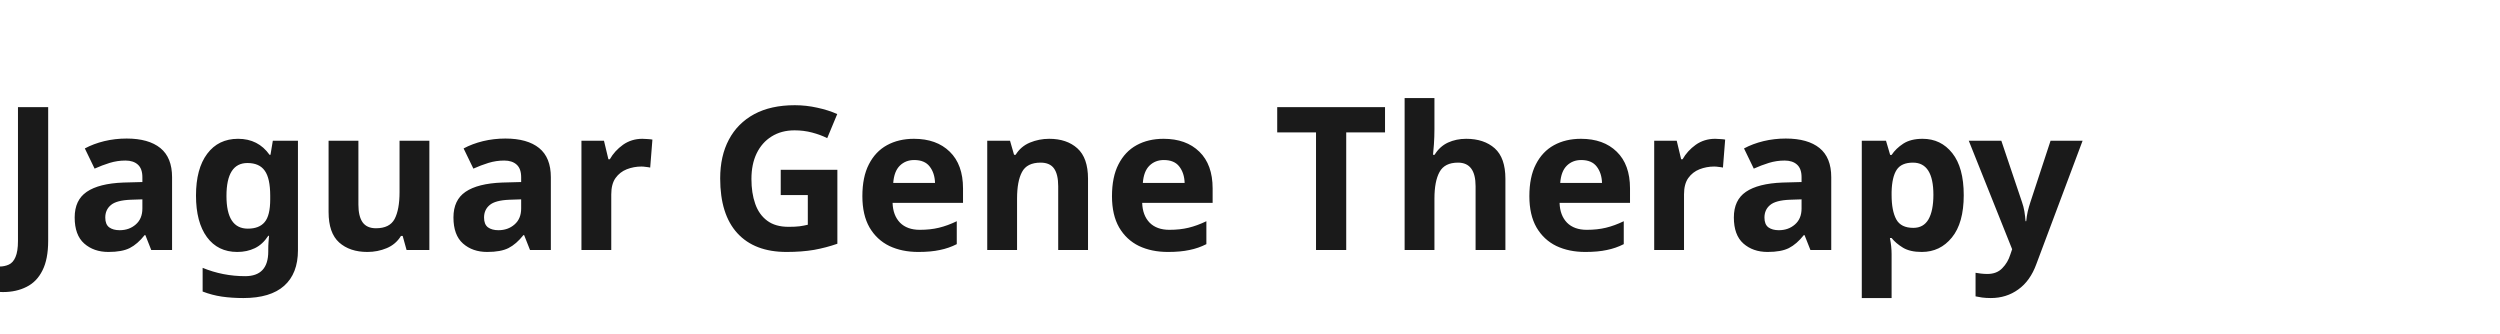
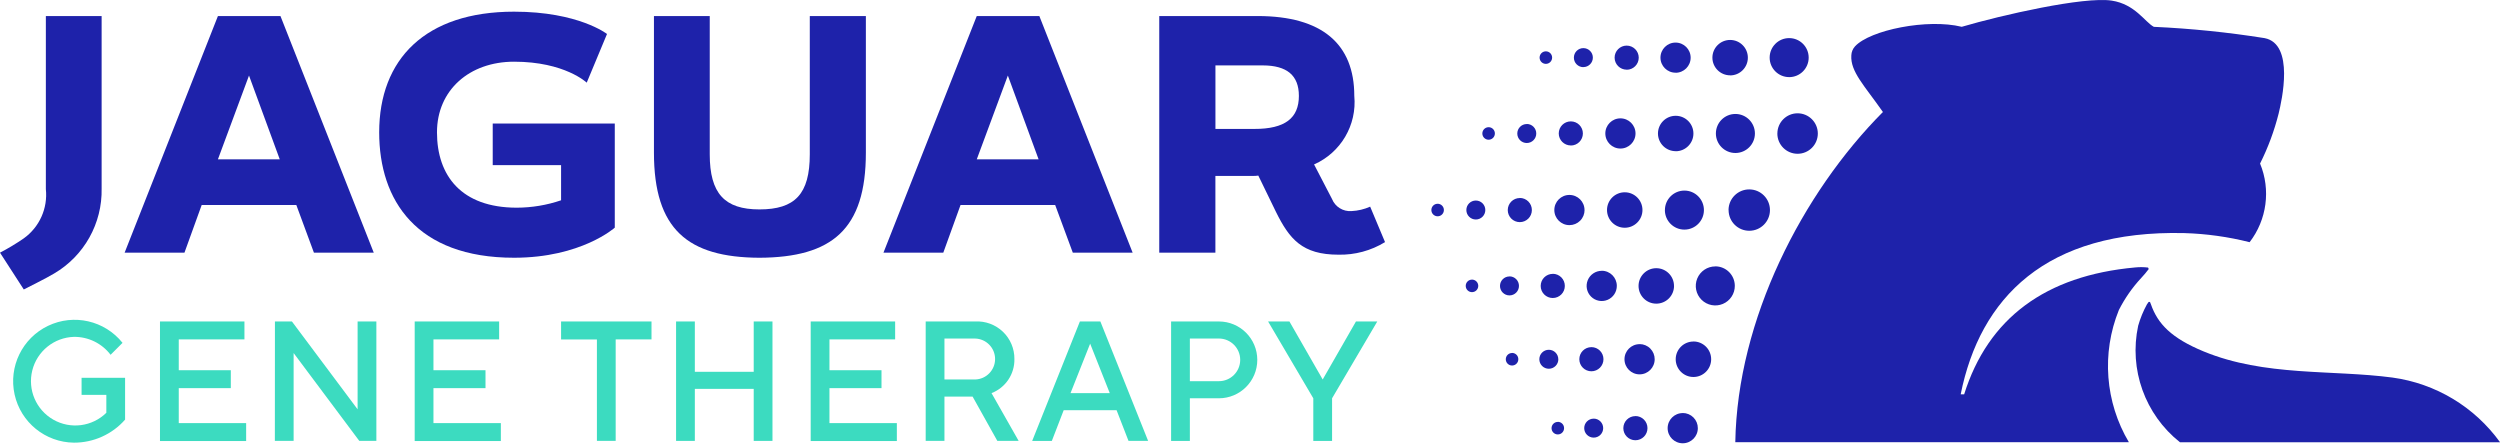
- <svg xmlns="http://www.w3.org/2000/svg" viewBox="0 0 300 40">
-   <text x="0" y="30" font-family="system-ui,sans-serif" font-size="24" font-weight="600" fill="#1A1A1A">Jaguar Gene Therapy</text>
+ <svg xmlns="http://www.w3.org/2000/svg" width="169.223" height="30" viewBox="0 0 169.223 30">
+   <g id="logo" transform="translate(-193.255 -114.053)">
+     <g id="logo_icon" transform="translate(310.715 114.053)">
+       <path id="Path_3719" d="M432.746,121.553a.424.424,0,1,1,.424.424A.424.424,0,0,1,432.746,121.553Zm2.963.642a.642.642,0,1,0-.642-.642A.642.642,0,0,0,435.708,122.2Zm2.8,8.475a1.2,1.2,0,1,0,1.2,1.2A1.2,1.2,0,0,0,438.509,130.67Zm-.292-2.961a1.022,1.022,0,1,0-1.022-1.022A1.022,1.022,0,0,0,438.218,127.709Zm-3.359-.205a.817.817,0,1,0-.816-.817A.817.817,0,0,0,434.859,127.5Zm-6.428,3.724a.642.642,0,1,0,.642.642A.642.642,0,0,0,428.431,131.228Zm-2.586.219a.424.424,0,1,0,.424.423A.424.424,0,0,0,425.845,131.446Zm2.326,5.134a.424.424,0,1,0,.424.424A.424.424,0,0,0,428.17,136.58Zm16.509-9.893a1.321,1.321,0,1,0,1.32-1.32A1.321,1.321,0,0,0,444.679,126.687Zm-15.384-.424a.424.424,0,1,0,.424.424A.424.424,0,0,0,429.3,126.263Zm20.344-3.389a1.321,1.321,0,1,0-1.321-1.321A1.32,1.32,0,0,0,449.639,122.874Zm-4.1,9a1.4,1.4,0,1,0,1.4-1.4A1.4,1.4,0,0,0,445.535,131.869Zm-6.9-9.5a.817.817,0,1,0-.816-.817A.817.817,0,0,0,438.639,122.37Zm10.2,4.317a1.37,1.37,0,1,0,1.37-1.369A1.369,1.369,0,0,0,448.841,126.687Zm-6.881,1.2a1.2,1.2,0,1,0-1.2-1.2A1.2,1.2,0,0,0,441.96,127.887Zm-.009-5.312a1.022,1.022,0,1,0-1.022-1.022A1.022,1.022,0,0,0,441.951,122.575Zm3.694.178a1.2,1.2,0,1,0-1.2-1.2A1.2,1.2,0,0,0,445.645,122.753Zm-4.416,9.116a1.321,1.321,0,1,0,1.321-1.32A1.321,1.321,0,0,0,441.229,131.869Zm-10.52,4.492a.642.642,0,1,0,.642.642A.642.642,0,0,0,430.709,136.361Zm8.807,4.584a1.022,1.022,0,1,0,1.022,1.022A1.022,1.022,0,0,0,439.516,140.945Zm2.33-3.942a1.2,1.2,0,1,0-1.2,1.2A1.2,1.2,0,0,0,441.846,137Zm.591,8.607a1.022,1.022,0,1,0,1.022,1.022A1.022,1.022,0,0,0,442.436,145.61Zm-5.485-9.629A1.022,1.022,0,1,0,437.973,137,1.022,1.022,0,0,0,436.952,135.981Zm-6.068,5.562a.424.424,0,1,0,.424.424A.423.423,0,0,0,430.883,141.543Zm13.756-5.861A1.321,1.321,0,1,0,445.96,137,1.321,1.321,0,0,0,444.64,135.683Zm-1.479,5.085a1.2,1.2,0,1,0,1.2,1.2A1.2,1.2,0,0,0,443.161,140.768Zm-3.928,5.048a.817.817,0,1,0,.817.816A.816.816,0,0,0,439.233,145.816Zm-5.252.393a.424.424,0,1,0,.424.424A.423.423,0,0,0,433.982,146.208Zm.033-4.241a.642.642,0,1,0-.642.642A.643.643,0,0,0,434.015,141.967Zm-2.134-15.922a.642.642,0,1,0,.642.642A.642.642,0,0,0,431.88,126.045Zm-.471,5.008a.816.816,0,1,0,.816.816A.817.817,0,0,0,431.409,131.053Zm2.231,5.134a.817.817,0,1,0,.816.817A.817.817,0,0,0,433.641,136.187Zm2.77,9.8a.642.642,0,1,0,.642.642A.642.642,0,0,0,436.411,145.99Zm-.621-14.121a1.022,1.022,0,1,0-1.022,1.022A1.022,1.022,0,0,0,435.79,131.869Zm.465,9.281a.817.817,0,1,0,.817.816A.816.816,0,0,0,436.254,141.151Z" transform="translate(-445.992 -117.654)" fill="#1e22aa" />
+       <path id="Path_3720" d="M510.543,116.634a67.058,67.058,0,0,0-7.5-.765c-.6-.316-1.262-1.531-2.85-1.774-1.879-.289-7.446.977-10.152,1.772-2.31-.571-6.21.216-7.228,1.327a.956.956,0,0,0-.246.606c-.073,1.106.9,2.06,2.138,3.834-5.461,5.494-9.854,14.039-9.992,22.353h26.641a10.113,10.113,0,0,1-.679-8.946,9.5,9.5,0,0,1,1.512-2.17,7.015,7.015,0,0,0,.511-.607l-.046-.1a3.862,3.862,0,0,0-.869-.008c-6.074.55-9.957,3.435-11.58,8.591h-.234c1.306-6.515,5.76-11.137,15.132-10.916a20.528,20.528,0,0,1,4.426.616,5.365,5.365,0,0,0,.707-5.323,16.578,16.578,0,0,0,1.257-3.384C511.7,120.878,512.58,117.031,510.543,116.634Z" transform="translate(-474.712 -114.053)" fill="#1e22aa" />
+       <path id="Path_3721" d="M557.02,168.146c-4.108-.544-8.637-.061-12.783-1.769-2.178-.9-3.108-1.863-3.568-3.189a1.694,1.694,0,0,0-.064-.16h-.091a1.487,1.487,0,0,0-.115.162,6.926,6.926,0,0,0-.594,1.449,7.937,7.937,0,0,0,2.827,7.885H564.3A10.781,10.781,0,0,0,557.02,168.146Z" transform="translate(-512.534 -142.589)" fill="#1e22aa" />
+     </g>
+     <g id="sub_title" transform="translate(193.987 135.702)">
+       <path id="Path_3722" d="M199.8,169.854h2.945v2.829a4.588,4.588,0,0,1-3.464,1.559,4.158,4.158,0,1,1,3.291-6.756l-.808.808a3.074,3.074,0,0,0-2.482-1.213,3,3,0,1,0,2.194,5.139v-1.213H199.8Z" transform="translate(-195.01 -165.928)" fill="#3cdbc0" />
+       <path id="Path_3723" d="M219.2,166.2h5.717v1.213h-4.446V169.5h3.523v1.213h-3.523v2.367h4.561v1.213H219.2Z" transform="translate(-209.103 -166.089)" fill="#3cdbc0" />
+       <path id="Path_3724" d="M237.85,166.2H239l4.446,5.947V166.2h1.27v8.084h-1.155l-4.446-5.947v5.947h-1.27Z" transform="translate(-219.972 -166.089)" fill="#3cdbc0" />
+       <path id="Path_3725" d="M260.516,166.2h5.716v1.213h-4.446V169.5h3.523v1.213h-3.523v2.367h4.562v1.213h-5.832Z" transform="translate(-233.178 -166.089)" fill="#3cdbc0" />
+       <path id="Path_3726" d="M286.686,167.417h-2.425V166.2h6.121v1.213h-2.425v6.871h-1.27Z" transform="translate(-247.014 -166.089)" fill="#3cdbc0" />
+       <path id="Path_3727" d="M302.912,166.2h1.27v3.407h3.985V166.2h1.27v8.084h-1.27v-3.522h-3.985v3.522h-1.27Z" transform="translate(-257.881 -166.089)" fill="#3cdbc0" />
+       <path id="Path_3728" d="M324.748,166.2h5.716v1.213h-4.446V169.5h3.523v1.213h-3.523v2.367h4.562v1.213h-5.832Z" transform="translate(-270.605 -166.089)" fill="#3cdbc0" />
+       <path id="Path_3729" d="M343.4,166.2h3.349a2.52,2.52,0,0,1,2.656,2.541,2.421,2.421,0,0,1-1.548,2.309l1.836,3.234h-1.443l-1.675-3H344.67v3H343.4Zm3.349,3.927a1.386,1.386,0,0,0,0-2.771H344.67v2.771Z" transform="translate(-281.473 -166.089)" fill="#3cdbc0" />
+       <path id="Path_3730" d="M363.9,166.2h1.386l3.233,8.084h-1.328l-.808-2.079h-3.579L362,174.288H360.67Zm2.022,4.85-1.328-3.349-1.328,3.349Z" transform="translate(-291.535 -166.089)" fill="#3cdbc0" />
+       <path id="Path_3731" d="M383.2,166.2h3.234a2.6,2.6,0,1,1,0,5.2h-1.964v2.887H383.2Zm3.234,4.042a1.443,1.443,0,0,0,0-2.887h-1.964v2.887Z" transform="translate(-304.661 -166.089)" fill="#3cdbc0" />
+       <path id="Path_3732" d="M402,171.4l-3.06-5.2h1.444l2.252,3.927,2.252-3.927h1.443l-3.06,5.2v2.887H402Z" transform="translate(-313.836 -166.089)" fill="#3cdbc0" />
+     </g>
+     <g id="title" transform="translate(193.255 114.841)">
+       <path id="Path_3713" d="M194.865,135.163l-1.61-2.491a15.269,15.269,0,0,0,1.613-.971,3.63,3.63,0,0,0,1.491-3.331V116.655h3.775v11.669a6.513,6.513,0,0,1-3.218,5.76C196.506,134.342,194.865,135.163,194.865,135.163Z" transform="translate(-193.255 -116.357)" fill="#1e22aa" />
+       <path id="Path_3714" d="M225.09,129.445h-6.406l-1.166,3.226h-4.05l6.315-16.016h4.233l6.315,16.016h-4.05Zm-5.308-3.089h4.187l-2.082-5.674Z" transform="translate(-205.032 -116.357)" fill="#1e22aa" />
+       <path id="Path_3715" d="M262.438,126.33v-2.814H270.7v7.047s-2.265,2.037-6.818,2.037c-6.612,0-9.129-3.89-9.129-8.488,0-4.942,3.112-8.168,9.129-8.168,4.37,0,6.292,1.51,6.292,1.51l-1.373,3.295s-1.487-1.419-4.919-1.419c-3.02,0-5.217,1.922-5.217,4.782,0,2.929,1.647,5.1,5.4,5.1a9.409,9.409,0,0,0,3-.5V126.33Z" transform="translate(-229.086 -115.942)" fill="#1e22aa" />
+       <path id="Path_3716" d="M313.668,116.655V125.9c0,5.194-2.288,7.093-7.207,7.116-4.85-.023-7.138-1.922-7.138-7.116v-9.243H303.1v9.358c0,2.654,1.007,3.729,3.363,3.729,2.4,0,3.409-1.03,3.409-3.729v-9.358Z" transform="translate(-255.058 -116.357)" fill="#1e22aa" />
+       <path id="Path_3717" d="M348.172,129.445h-6.406l-1.167,3.226h-4.05l6.315-16.016H347.1l6.315,16.016h-4.05Zm-5.308-3.089h4.187l-2.082-5.674Z" transform="translate(-276.748 -116.357)" fill="#1e22aa" />
+       <path id="Path_3718" d="M393.412,132.808c-2.448,0-3.318-1.053-4.233-2.906l-1.19-2.448a1.881,1.881,0,0,1-.366.023h-2.539v5.194h-3.8V116.655h6.658c4.37,0,6.544,1.9,6.544,5.4a4.6,4.6,0,0,1-2.723,4.644l1.212,2.334a1.319,1.319,0,0,0,1.327.824,3.477,3.477,0,0,0,1.258-.3l1.007,2.4A5.8,5.8,0,0,1,393.412,132.808Zm-2.677-10.753c0-1.373-.8-2.059-2.448-2.059h-3.2v4.3h2.631C389.8,124.3,390.736,123.565,390.736,122.055Z" transform="translate(-302.815 -116.357)" fill="#1e22aa" />
+     </g>
+   </g>
</svg>
